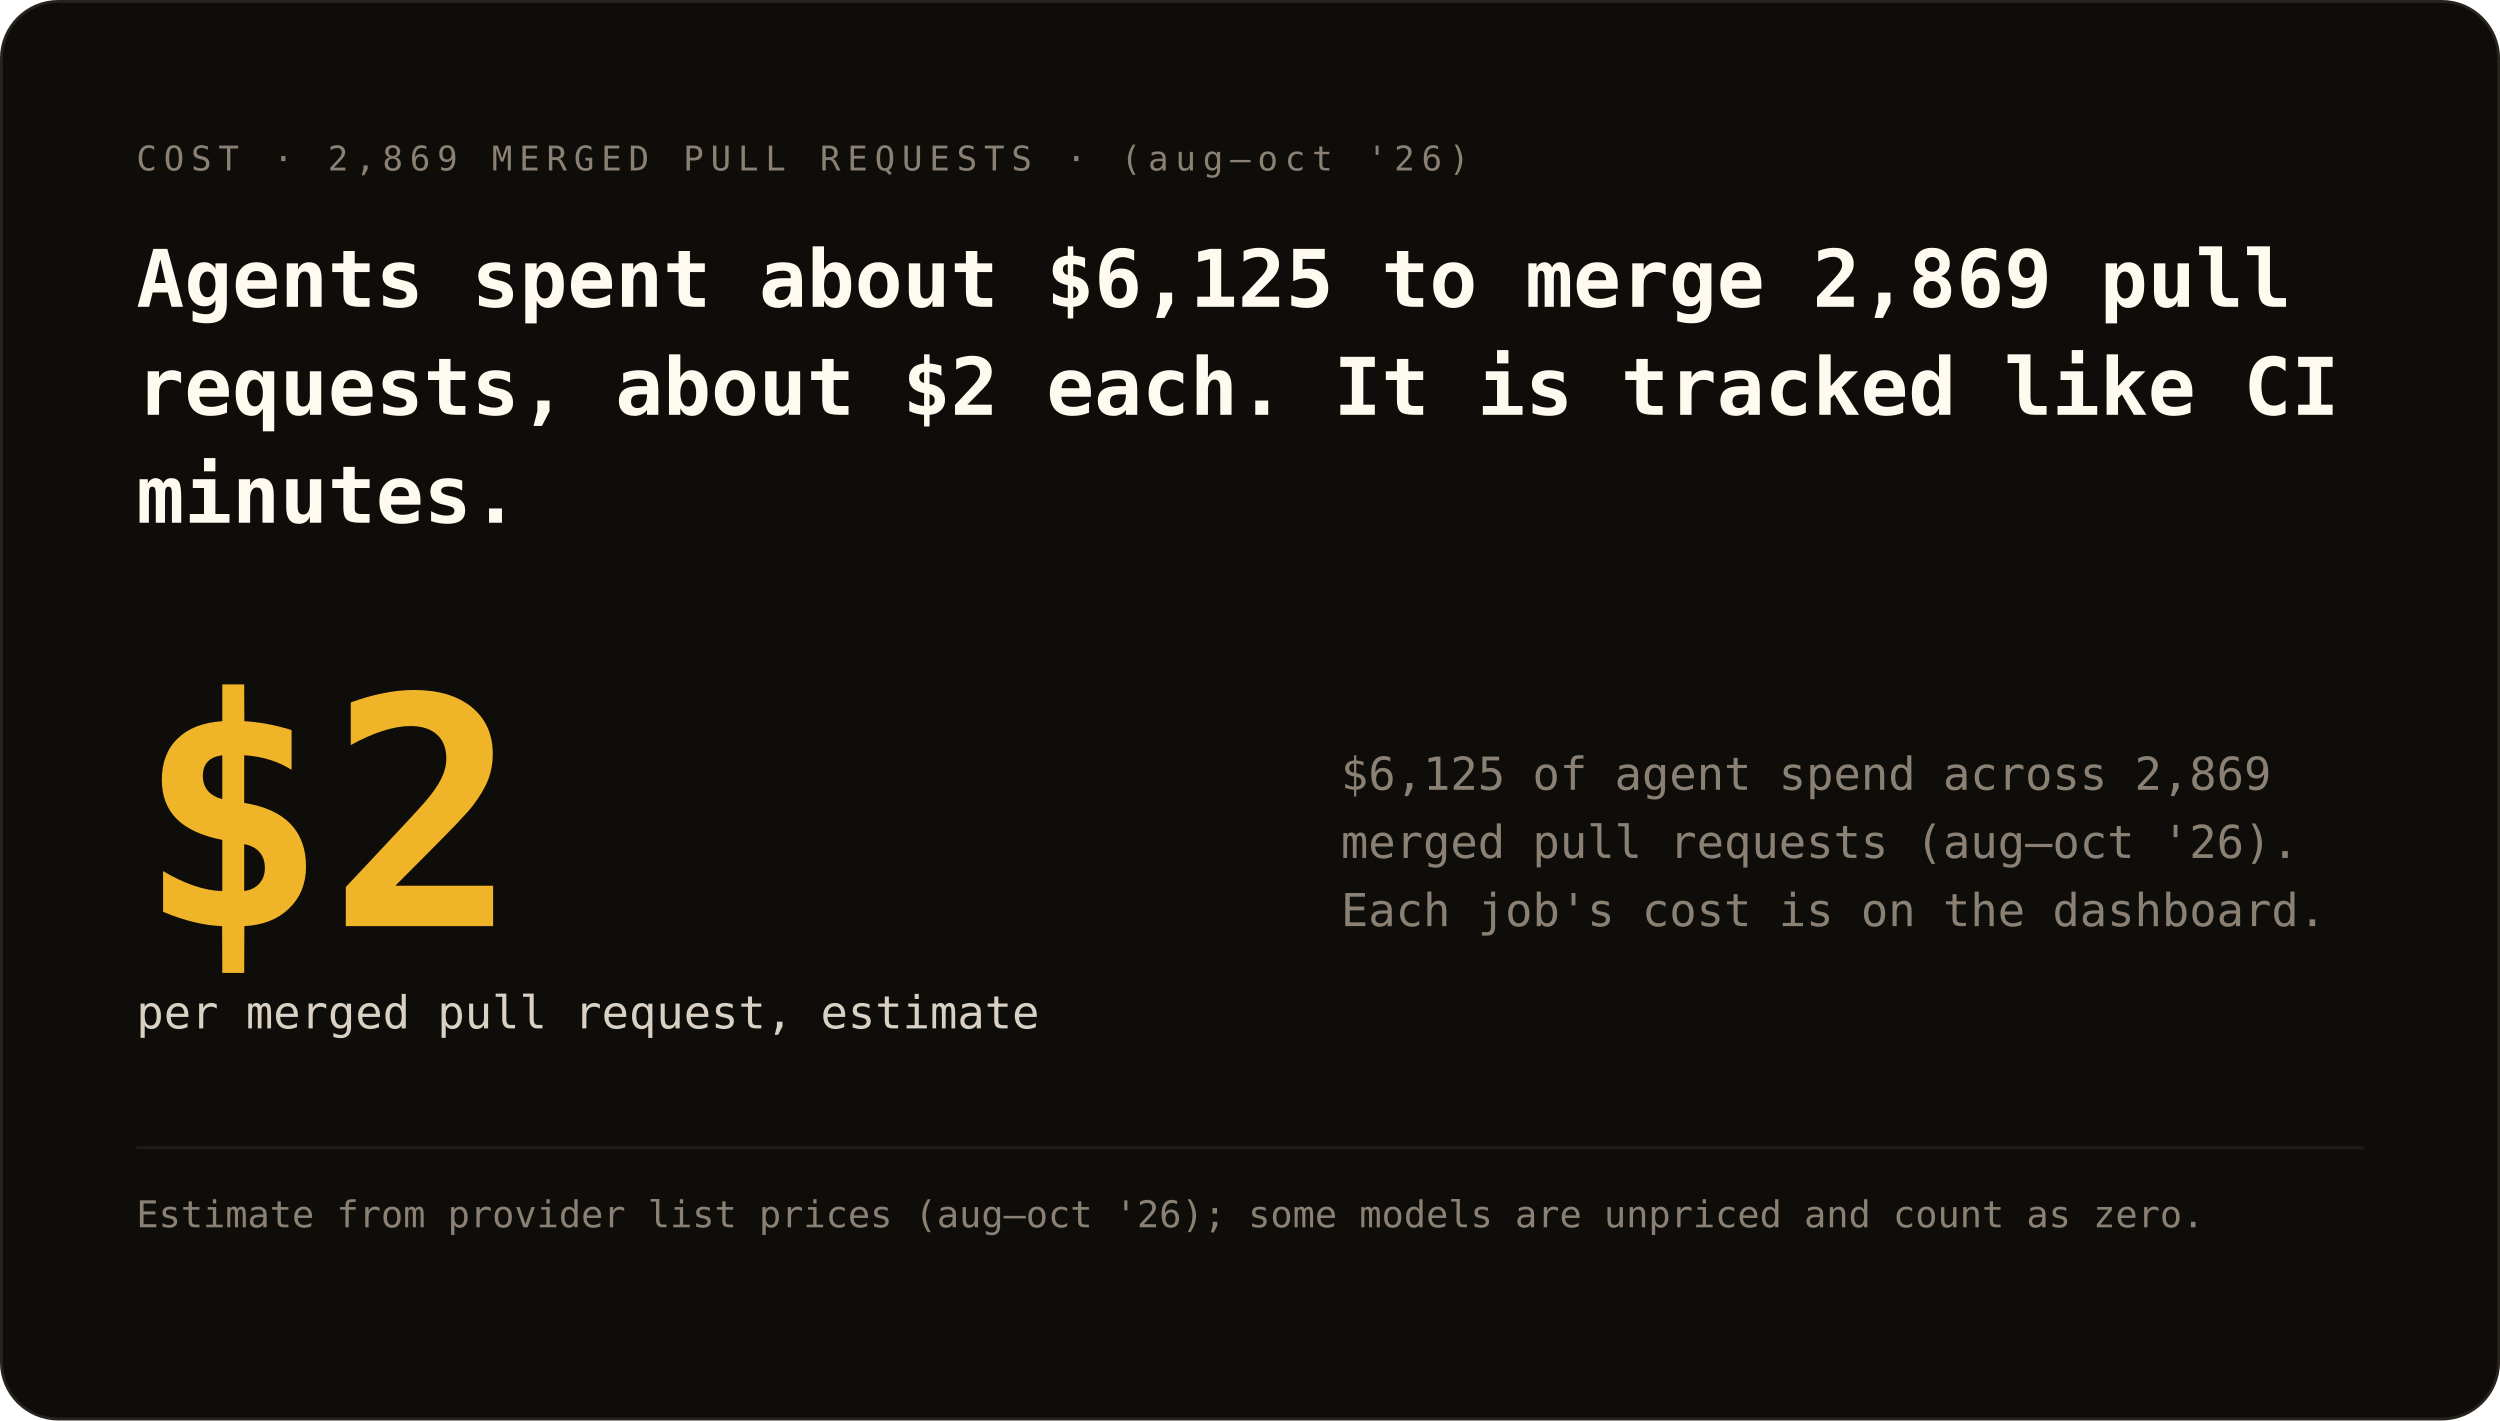
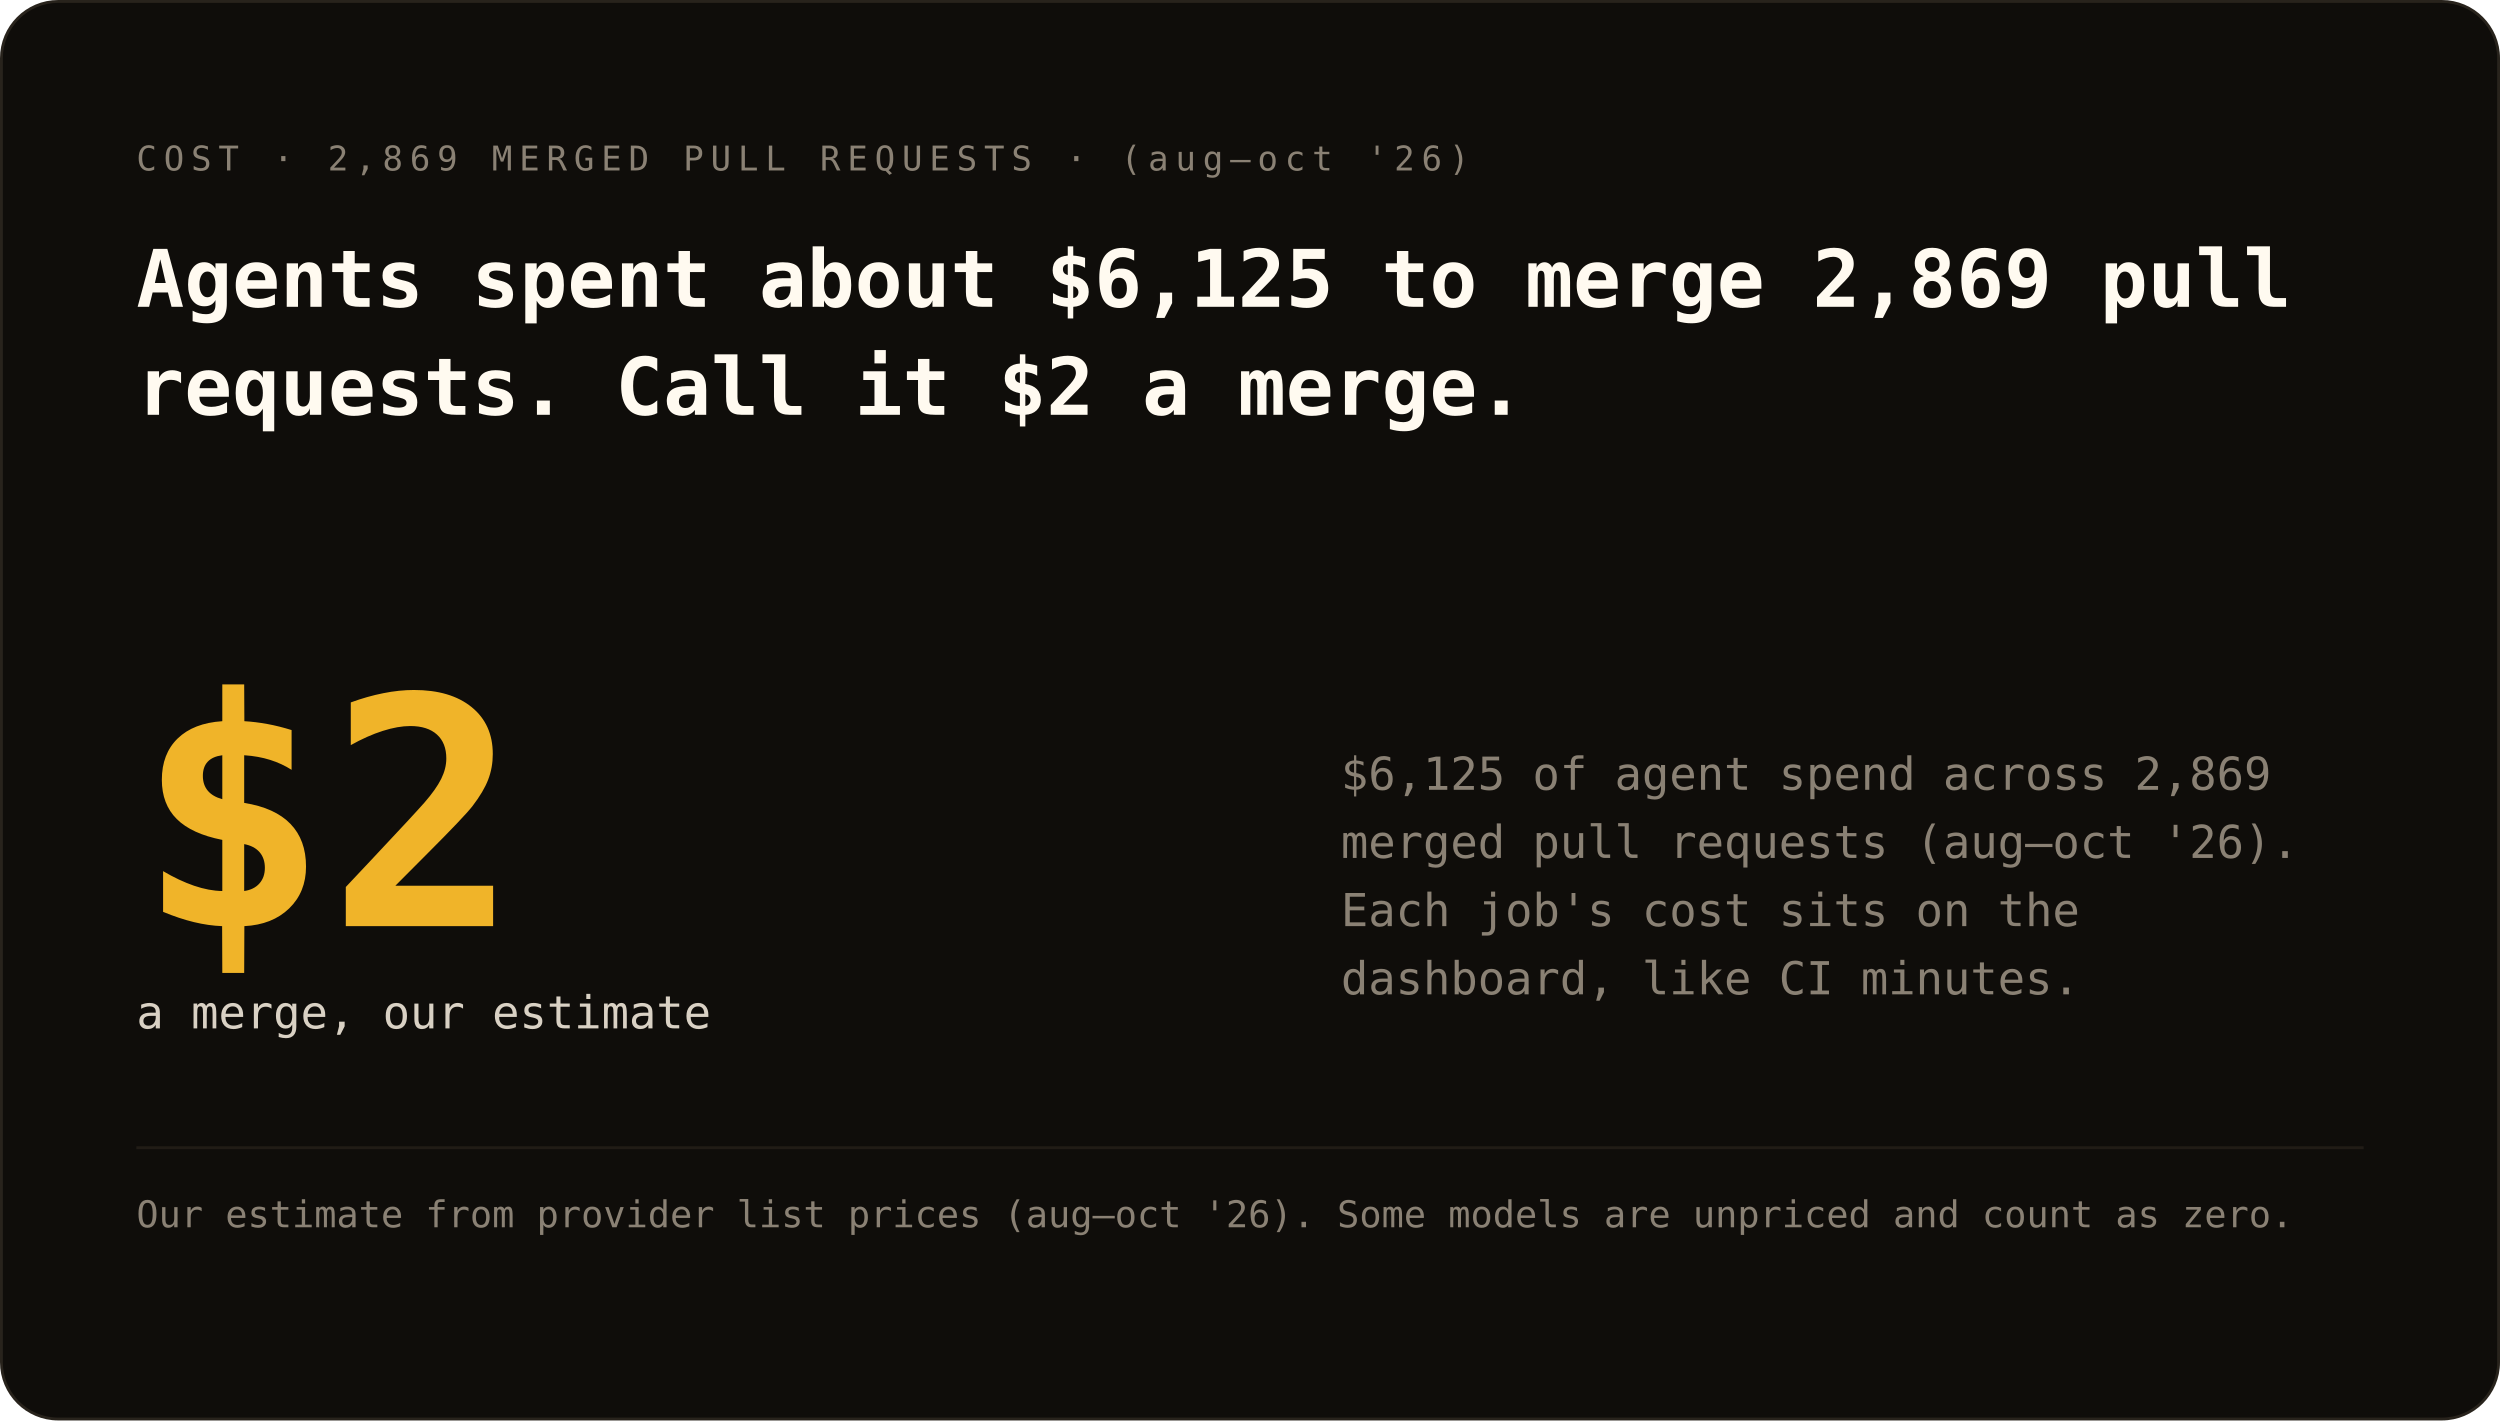
- <svg xmlns="http://www.w3.org/2000/svg" width="1760" height="1000" viewBox="0 0 880 500" role="img" aria-label="about $2 of agent spend per merged pull request" font-family="'IBM Plex Mono', 'JetBrains Mono', ui-monospace, SFMono-Regular, Menlo, Consolas, monospace">
+ <svg xmlns="http://www.w3.org/2000/svg" width="1760" height="1000" viewBox="0 0 880 500" role="img" aria-label="Agents spent about $6,125 to merge 2,869 pull requests, call it $2 a merge." font-family="'IBM Plex Mono', 'JetBrains Mono', ui-monospace, SFMono-Regular, Menlo, Consolas, monospace">
  <rect x="0.5" y="0.5" width="879" height="499" rx="20" fill="#0f0d0a" stroke="#28231c" />
  <text x="48" y="60" fill="#8a8174" font-size="12" font-weight="500" letter-spacing="2.4">COST · 2,869 MERGED PULL REQUESTS · (aug–oct '26)</text>
  <text x="48" y="108" fill="#fffaf0" font-size="28" font-weight="700">Agents spent about $6,125 to merge 2,869 pull</text>
-   <text x="48" y="146" fill="#fffaf0" font-size="28" font-weight="700">requests, about $2 each. It is tracked like CI</text>
-   <text x="48" y="184" fill="#fffaf0" font-size="28" font-weight="700">minutes.</text>
+   <text x="48" y="146" fill="#fffaf0" font-size="28" font-weight="700">requests. Call it $2 a merge.</text>
  <text x="48" y="326" fill="#f0b429" font-size="112" font-weight="700">$2</text>
-   <text x="48" y="362" fill="#d9d1c4" font-size="16">per merged pull request, estimate</text>
+   <text x="48" y="362" fill="#d9d1c4" font-size="16">a merge, our estimate</text>
  <text x="472" y="278" fill="#8a8174" font-size="16">$6,125 of agent spend across 2,869</text>
  <text x="472" y="302" fill="#8a8174" font-size="16">merged pull requests (aug–oct '26).</text>
-   <text x="472" y="326" fill="#8a8174" font-size="16">Each job's cost is on the dashboard.</text>
+   <text x="472" y="326" fill="#8a8174" font-size="16">Each job's cost sits on the</text>
+   <text x="472" y="350" fill="#8a8174" font-size="16">dashboard, like CI minutes.</text>
  <line x1="48" y1="404" x2="832" y2="404" stroke="#211c16" />
-   <text x="48" y="432" fill="#8a8174" font-size="13">Estimate from provider list prices (aug–oct '26); some models are unpriced and count as zero.</text>
+   <text x="48" y="432" fill="#8a8174" font-size="13">Our estimate from provider list prices (aug–oct '26). Some models are unpriced and count as zero.</text>
</svg>
